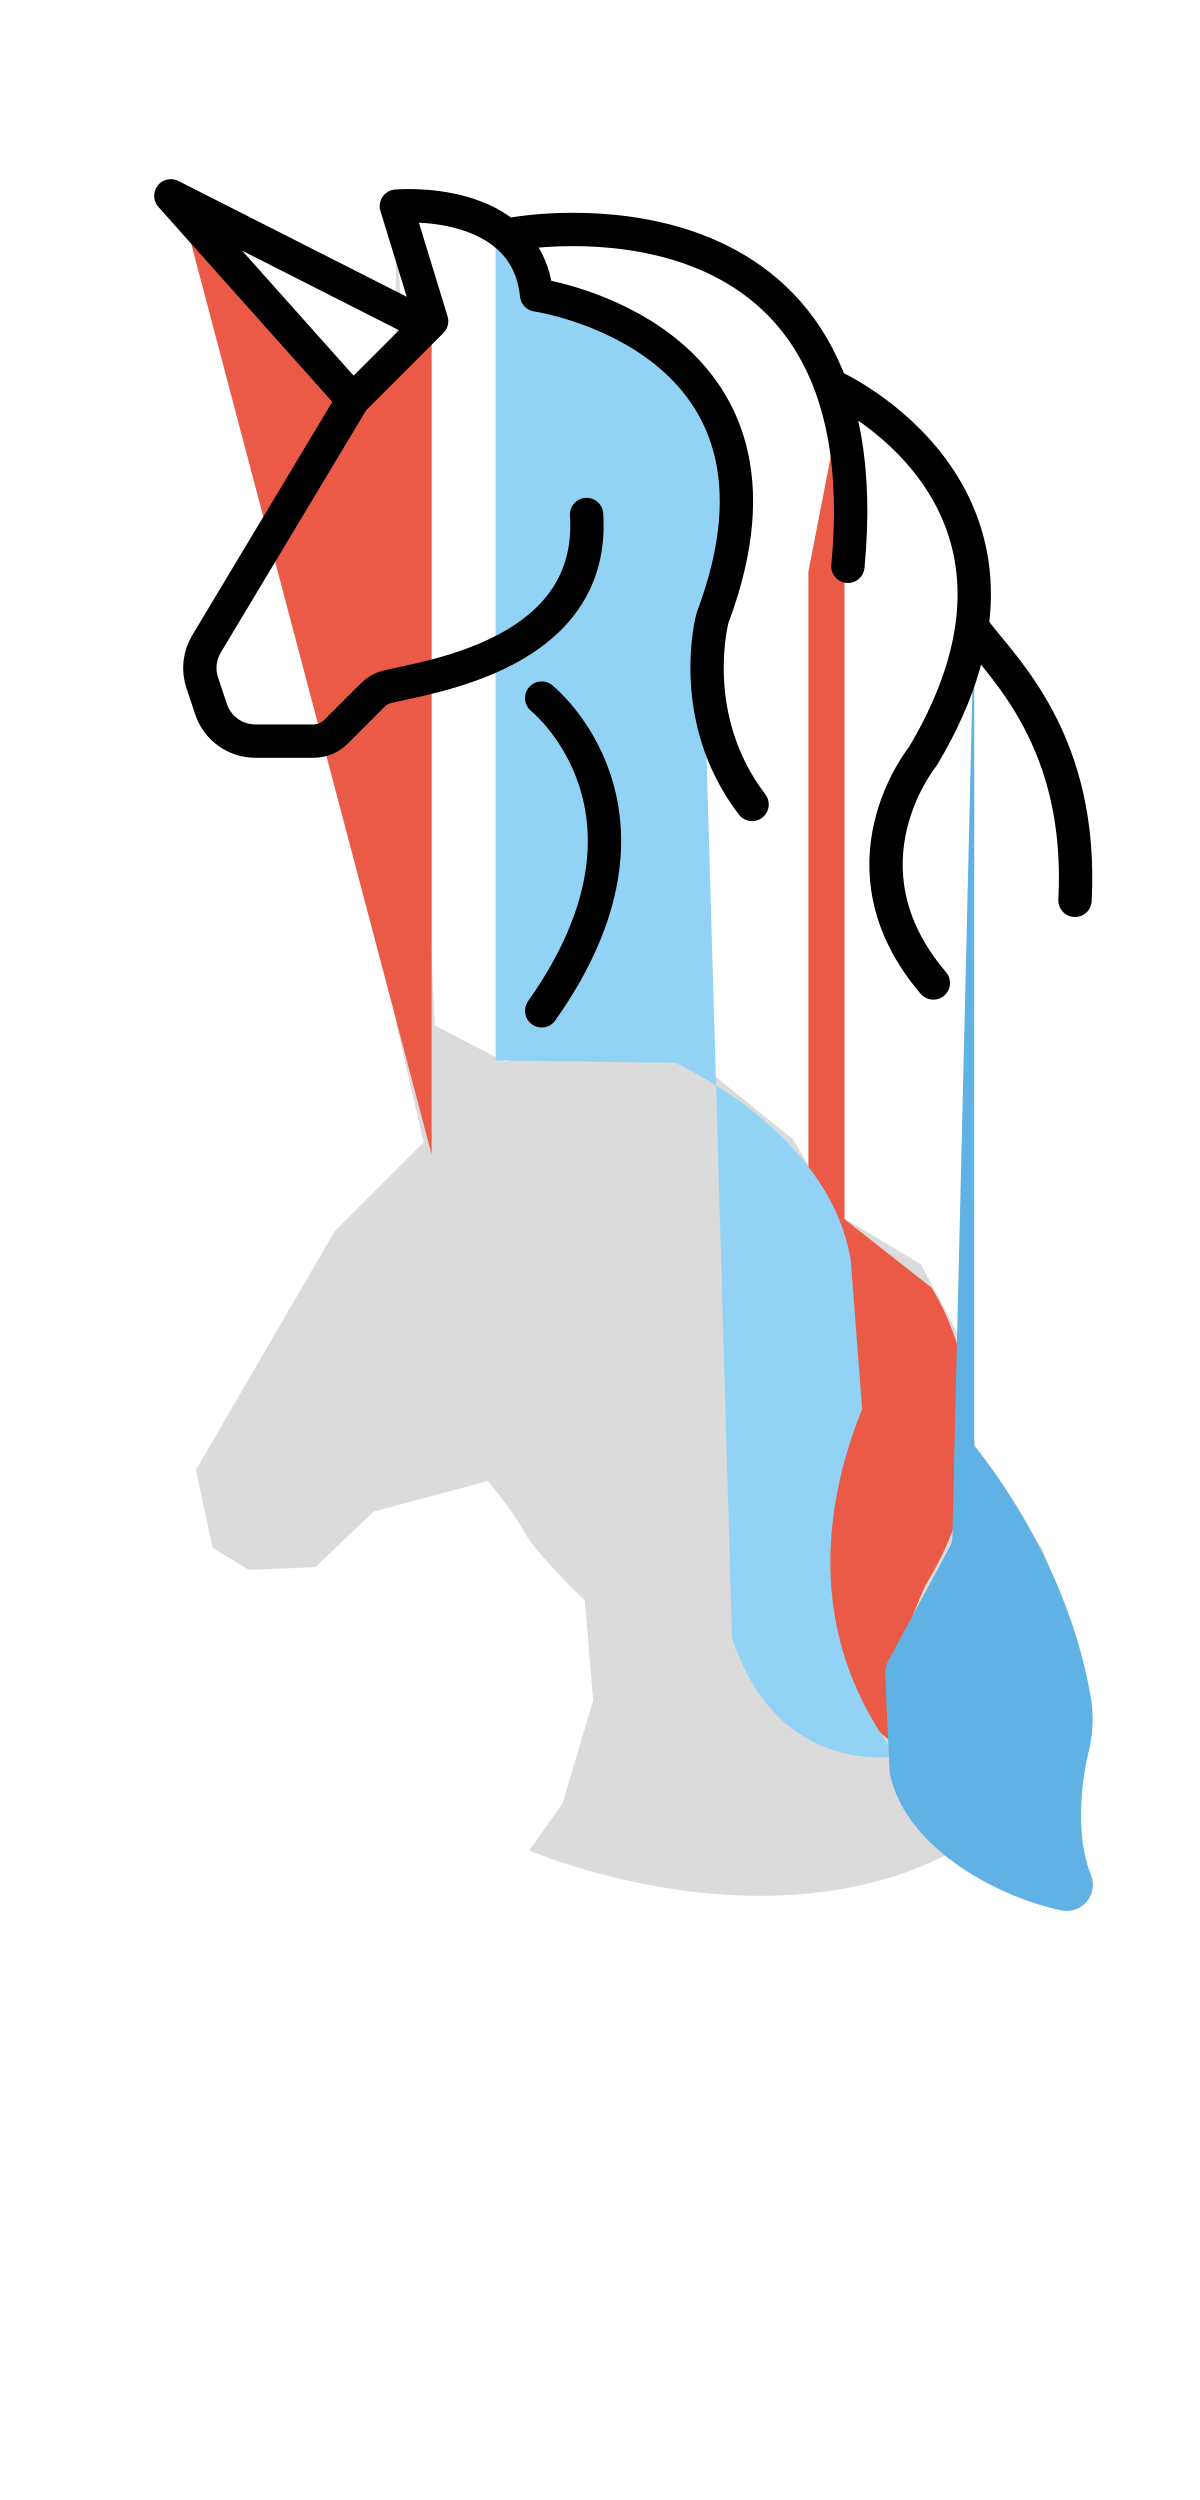
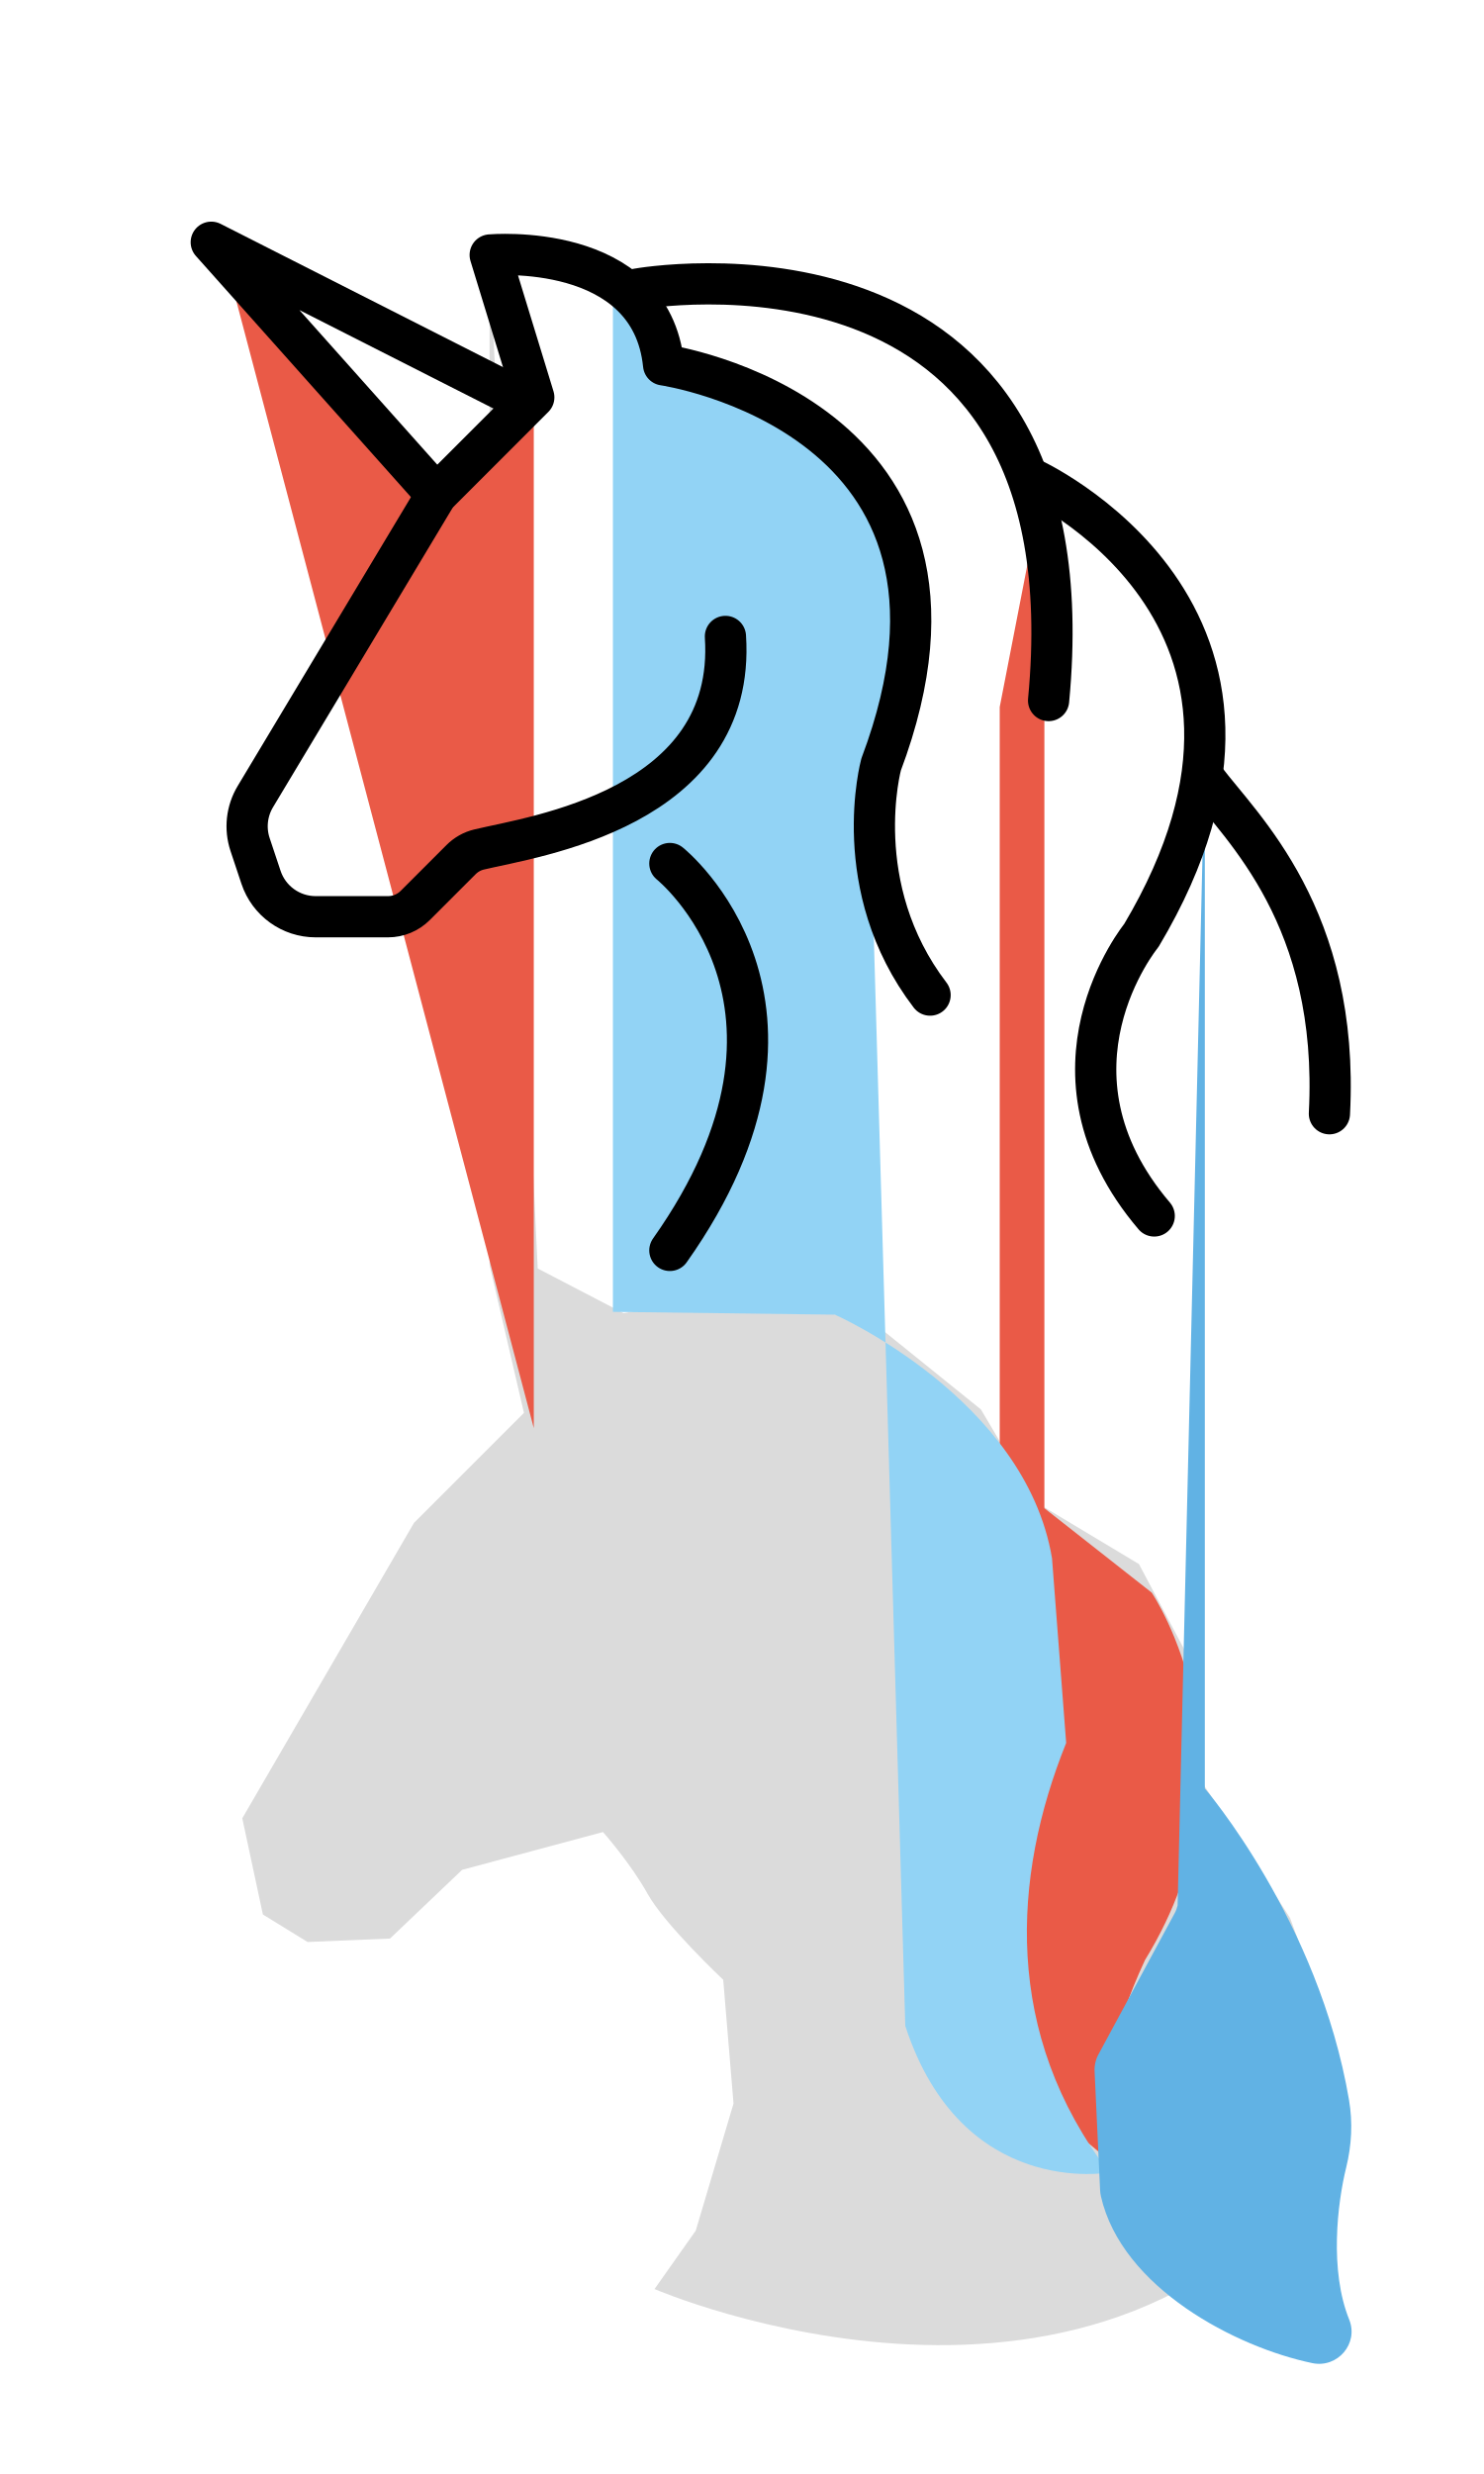
- <svg xmlns="http://www.w3.org/2000/svg" id="emoji" viewBox="0 0 72 150">
+ <svg xmlns="http://www.w3.org/2000/svg" id="emoji" viewBox="0 0 72 120">
  <g id="color">
    <path fill="#dbdbdb" d="M23.754,61.362l1.667,7.167l-5.333,5.333l-8.333,14.333l1,4.667l2.167,1.333l4-0.167 l3.5-3.333l6.833-1.833c0,0,1.333,1.5,2.167,3s3.667,4.167,3.667,4.167l0.5,6l-1.833,6.167l-2,2.833 c0,0,22,9.5,33.167-7l-0.5-6l-1.833-5l-3.333-5.167l-1-1.5l-0.167-5.167l-2.833-5.333l-5-3l-2.667-4.5l-5.167-4.167 l-6.5-1.5l-5.667,1l-4.167-2.167L23.754,12.362z" stroke="none" />
    <path fill="#EA5A47" d="M50.671,73.155l5.208,4.095c0,0,5.564,8.218-0.326,17.82c-7.049,11.492,0,0,0,0 c-1.618,3.475-2.314,6.742-1.738,9.722l-5.311-4.417V34.292L50.671,23.155z" stroke="none" />
    <polyline fill="#EA5A47" points="25.898,69.271 10.785,12.021 15.951,18.14 21.175,23.995 25.898,19.271" stroke="none" />
    <path fill="#92D3F5" d="M29.737,63.631l10.768,0.136c0,0,9.238,4.066,10.536,11.816l0.687,8.957 c-2.634,6.539-3.056,14.127,2.088,20.834l0,0c0,0-7.144,1.321-9.894-7.109L42.338,43.5l0.326-6.034l1.417-5.643 l-0.283-4.893l-2.276-4.312l-3.532-2.841l-5.792-2.08L29.737,13.631" stroke="none" />
    <path fill="#61B2E4" d="M58.455,86.75c0,0,5.519,6.407,6.998,15.119c0.184,1.083,0.125,2.193-0.138,3.259 c-0.432,1.751-0.818,4.998,0.145,7.383c0.469,1.161-0.562,2.365-1.788,2.111 c-3.709-0.769-9.244-3.647-10.257-8.088c-0.024-0.105-0.037-0.214-0.042-0.321l-0.266-5.746 c-0.013-0.286,0.052-0.57,0.188-0.821l3.692-6.836c0.067-0.123,0.116-0.255,0.148-0.391L58.455,36.75" stroke="none" />
  </g>
  <g id="hair" />
  <g id="skin" />
  <g id="skin-shadow" />
  <g id="line">
    <path fill="none" stroke="#000000" stroke-width="2" stroke-linecap="round" stroke-linejoin="round" stroke-miterlimit="10" d="M58.455,37.783C60.223,40.144,65,44.465,64.5,54.021" />
    <path fill="none" stroke="#000000" stroke-width="2" stroke-linecap="round" stroke-linejoin="round" stroke-miterlimit="10" d="M32.5,41.885c0,0,8.478,6.782,0,18.765" />
    <polyline fill="none" stroke="#000000" stroke-width="2" stroke-linecap="round" stroke-linejoin="round" stroke-miterlimit="10" points="24.809,19.134 10.25,11.75 21.175,23.995" />
    <path fill="none" stroke="#000000" stroke-width="2" stroke-linecap="round" stroke-linejoin="round" stroke-miterlimit="10" d="M35.196,30.87c0.549,8.355-9.322,9.703-11.954,10.335c-0.333,0.08-0.632,0.25-0.874,0.492l-2.223,2.223 c-0.349,0.349-0.823,0.546-1.318,0.546h-3.512c-1.203,0-2.271-0.77-2.651-1.911l-0.531-1.593 c-0.258-0.774-0.165-1.622,0.255-2.322l8.786-14.644l4.724-4.724l-2.115-6.905c0,0,7.803-0.699,8.414,5.331 c0,0,16.928,2.442,10.553,19.383c0,0-1.625,5.949,2.375,11.185" />
    <path fill="none" stroke="#000000" stroke-width="2" stroke-linecap="round" stroke-linejoin="round" stroke-miterlimit="10" d="M30.917,14.021c0,0,22.244-4.021,19.958,19.958" />
    <path fill="none" stroke="#000000" stroke-width="2" stroke-linecap="round" stroke-linejoin="round" stroke-miterlimit="10" d="M49.919,23.155c0,0,14.767,6.587,5.456,22.22c0,0-5.375,6.562,0.625,13.604" />
  </g>
</svg>
